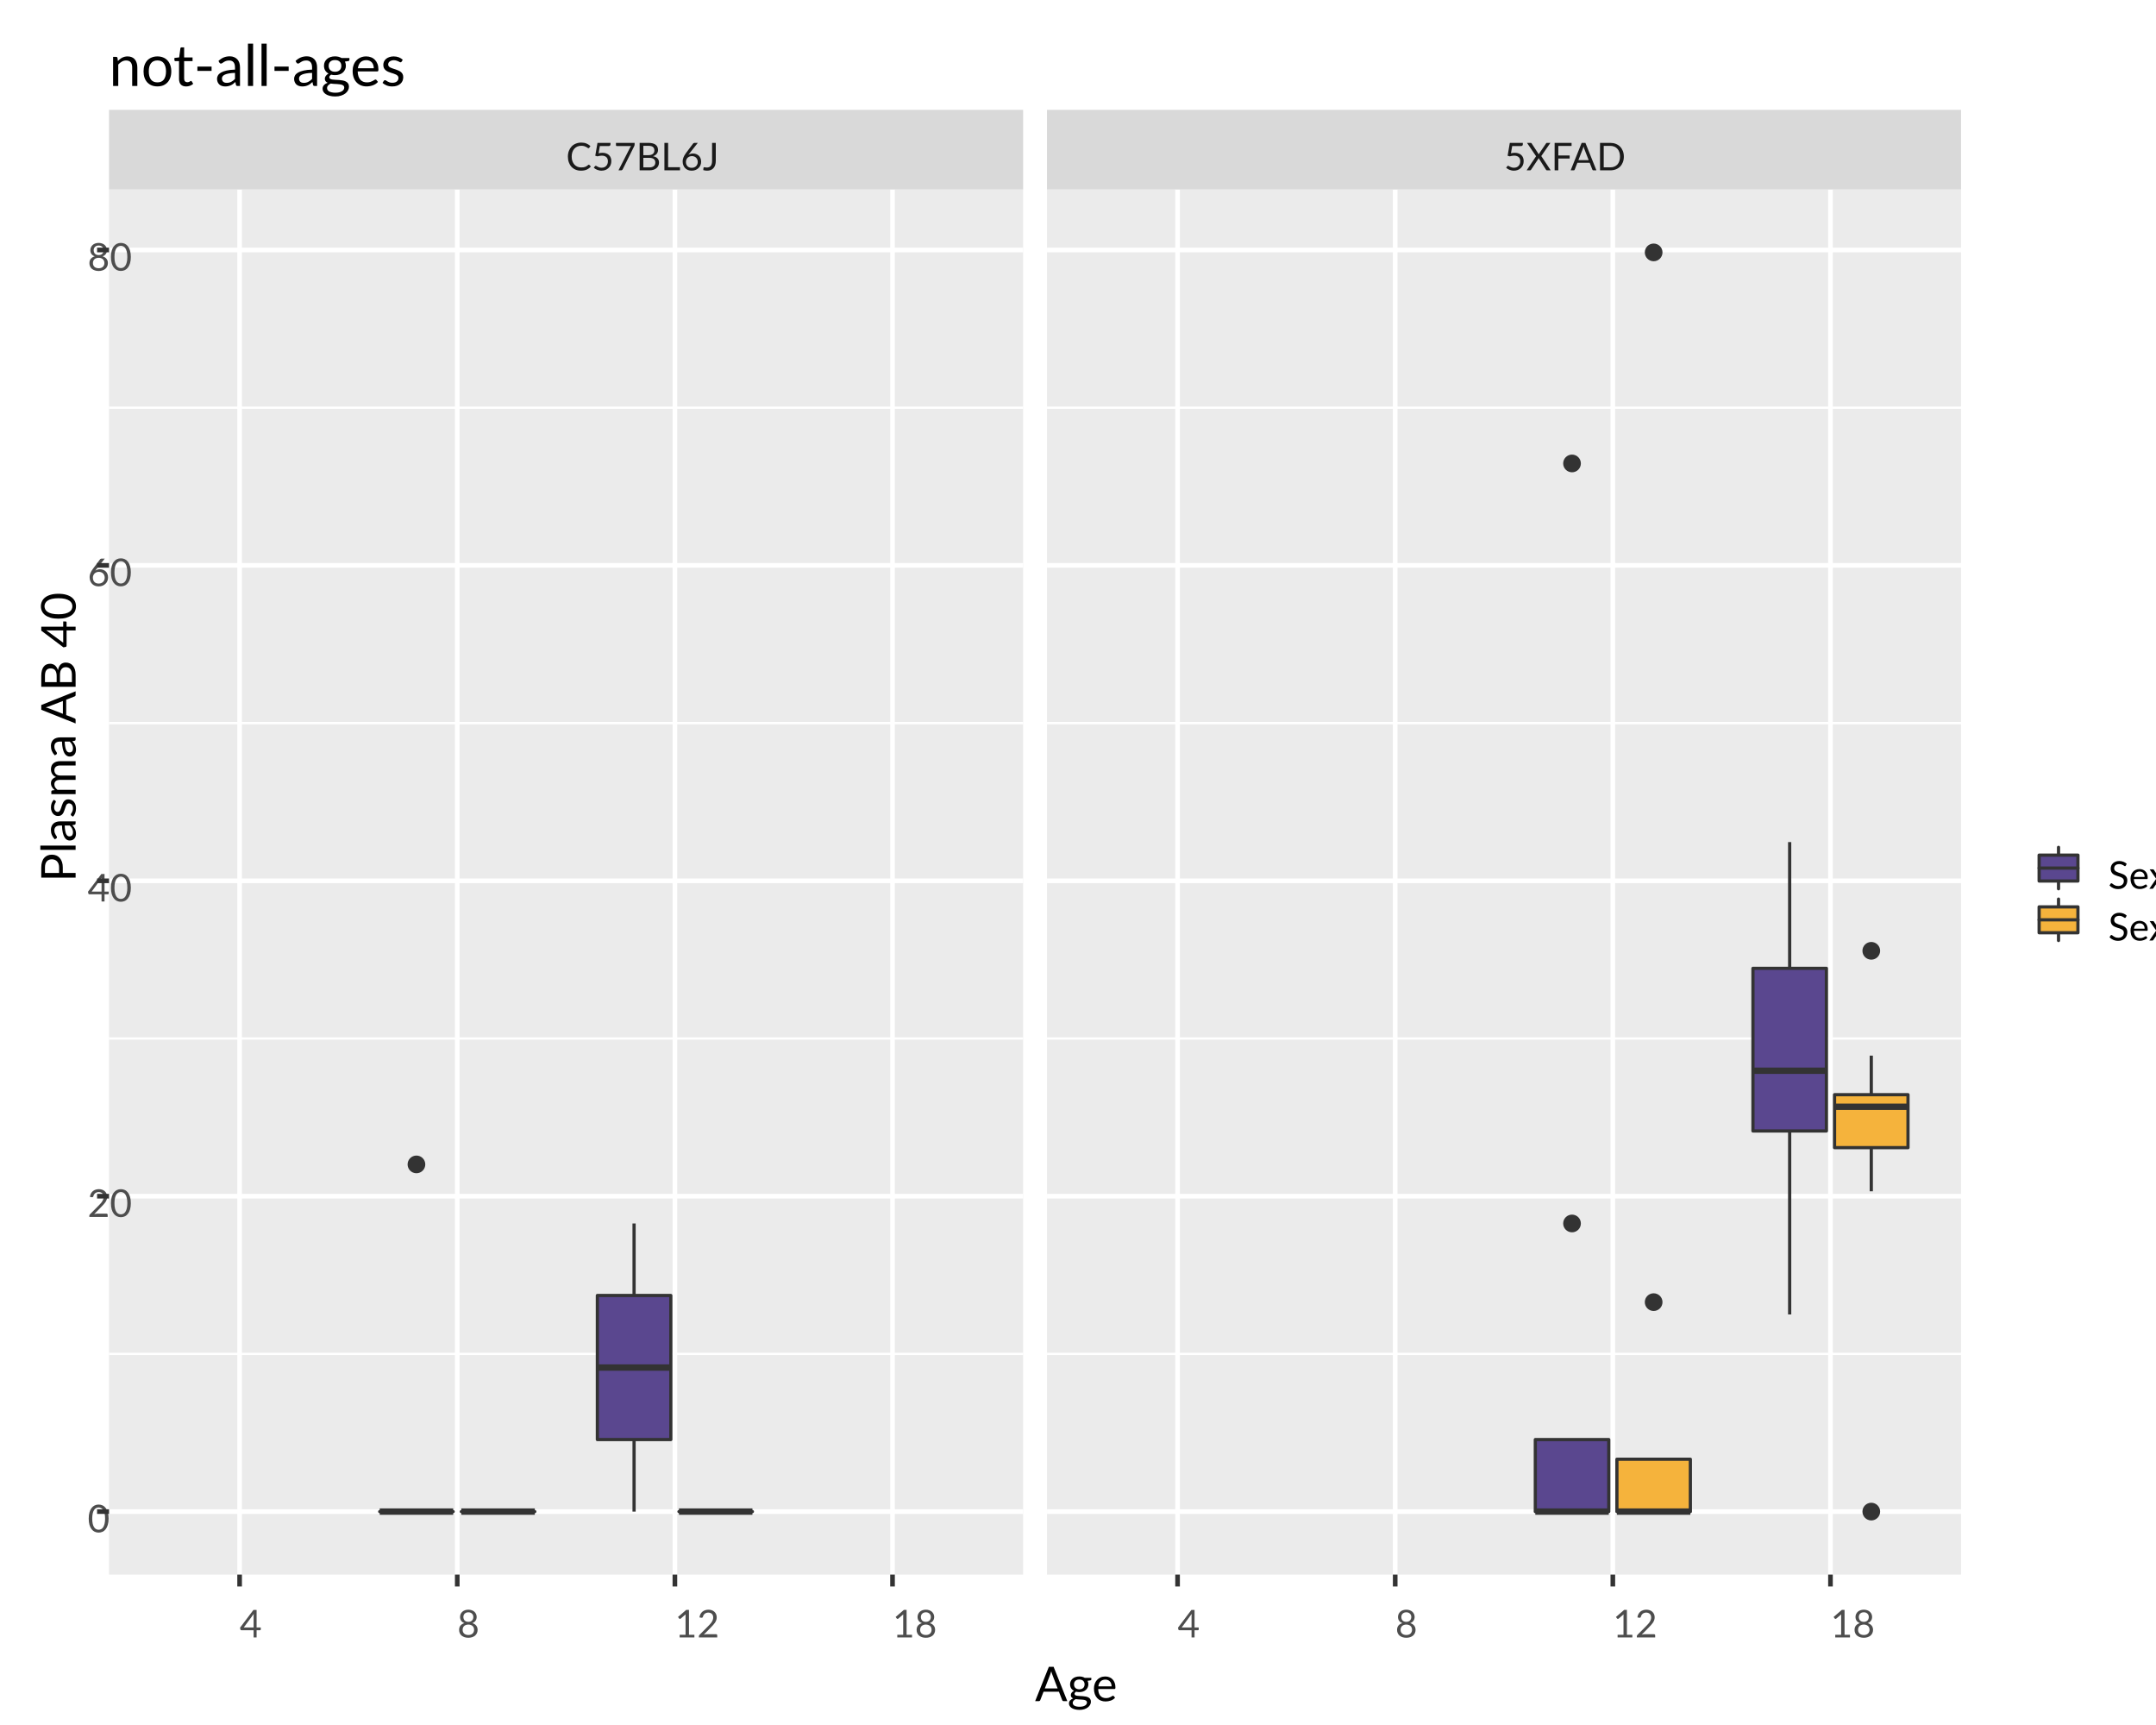
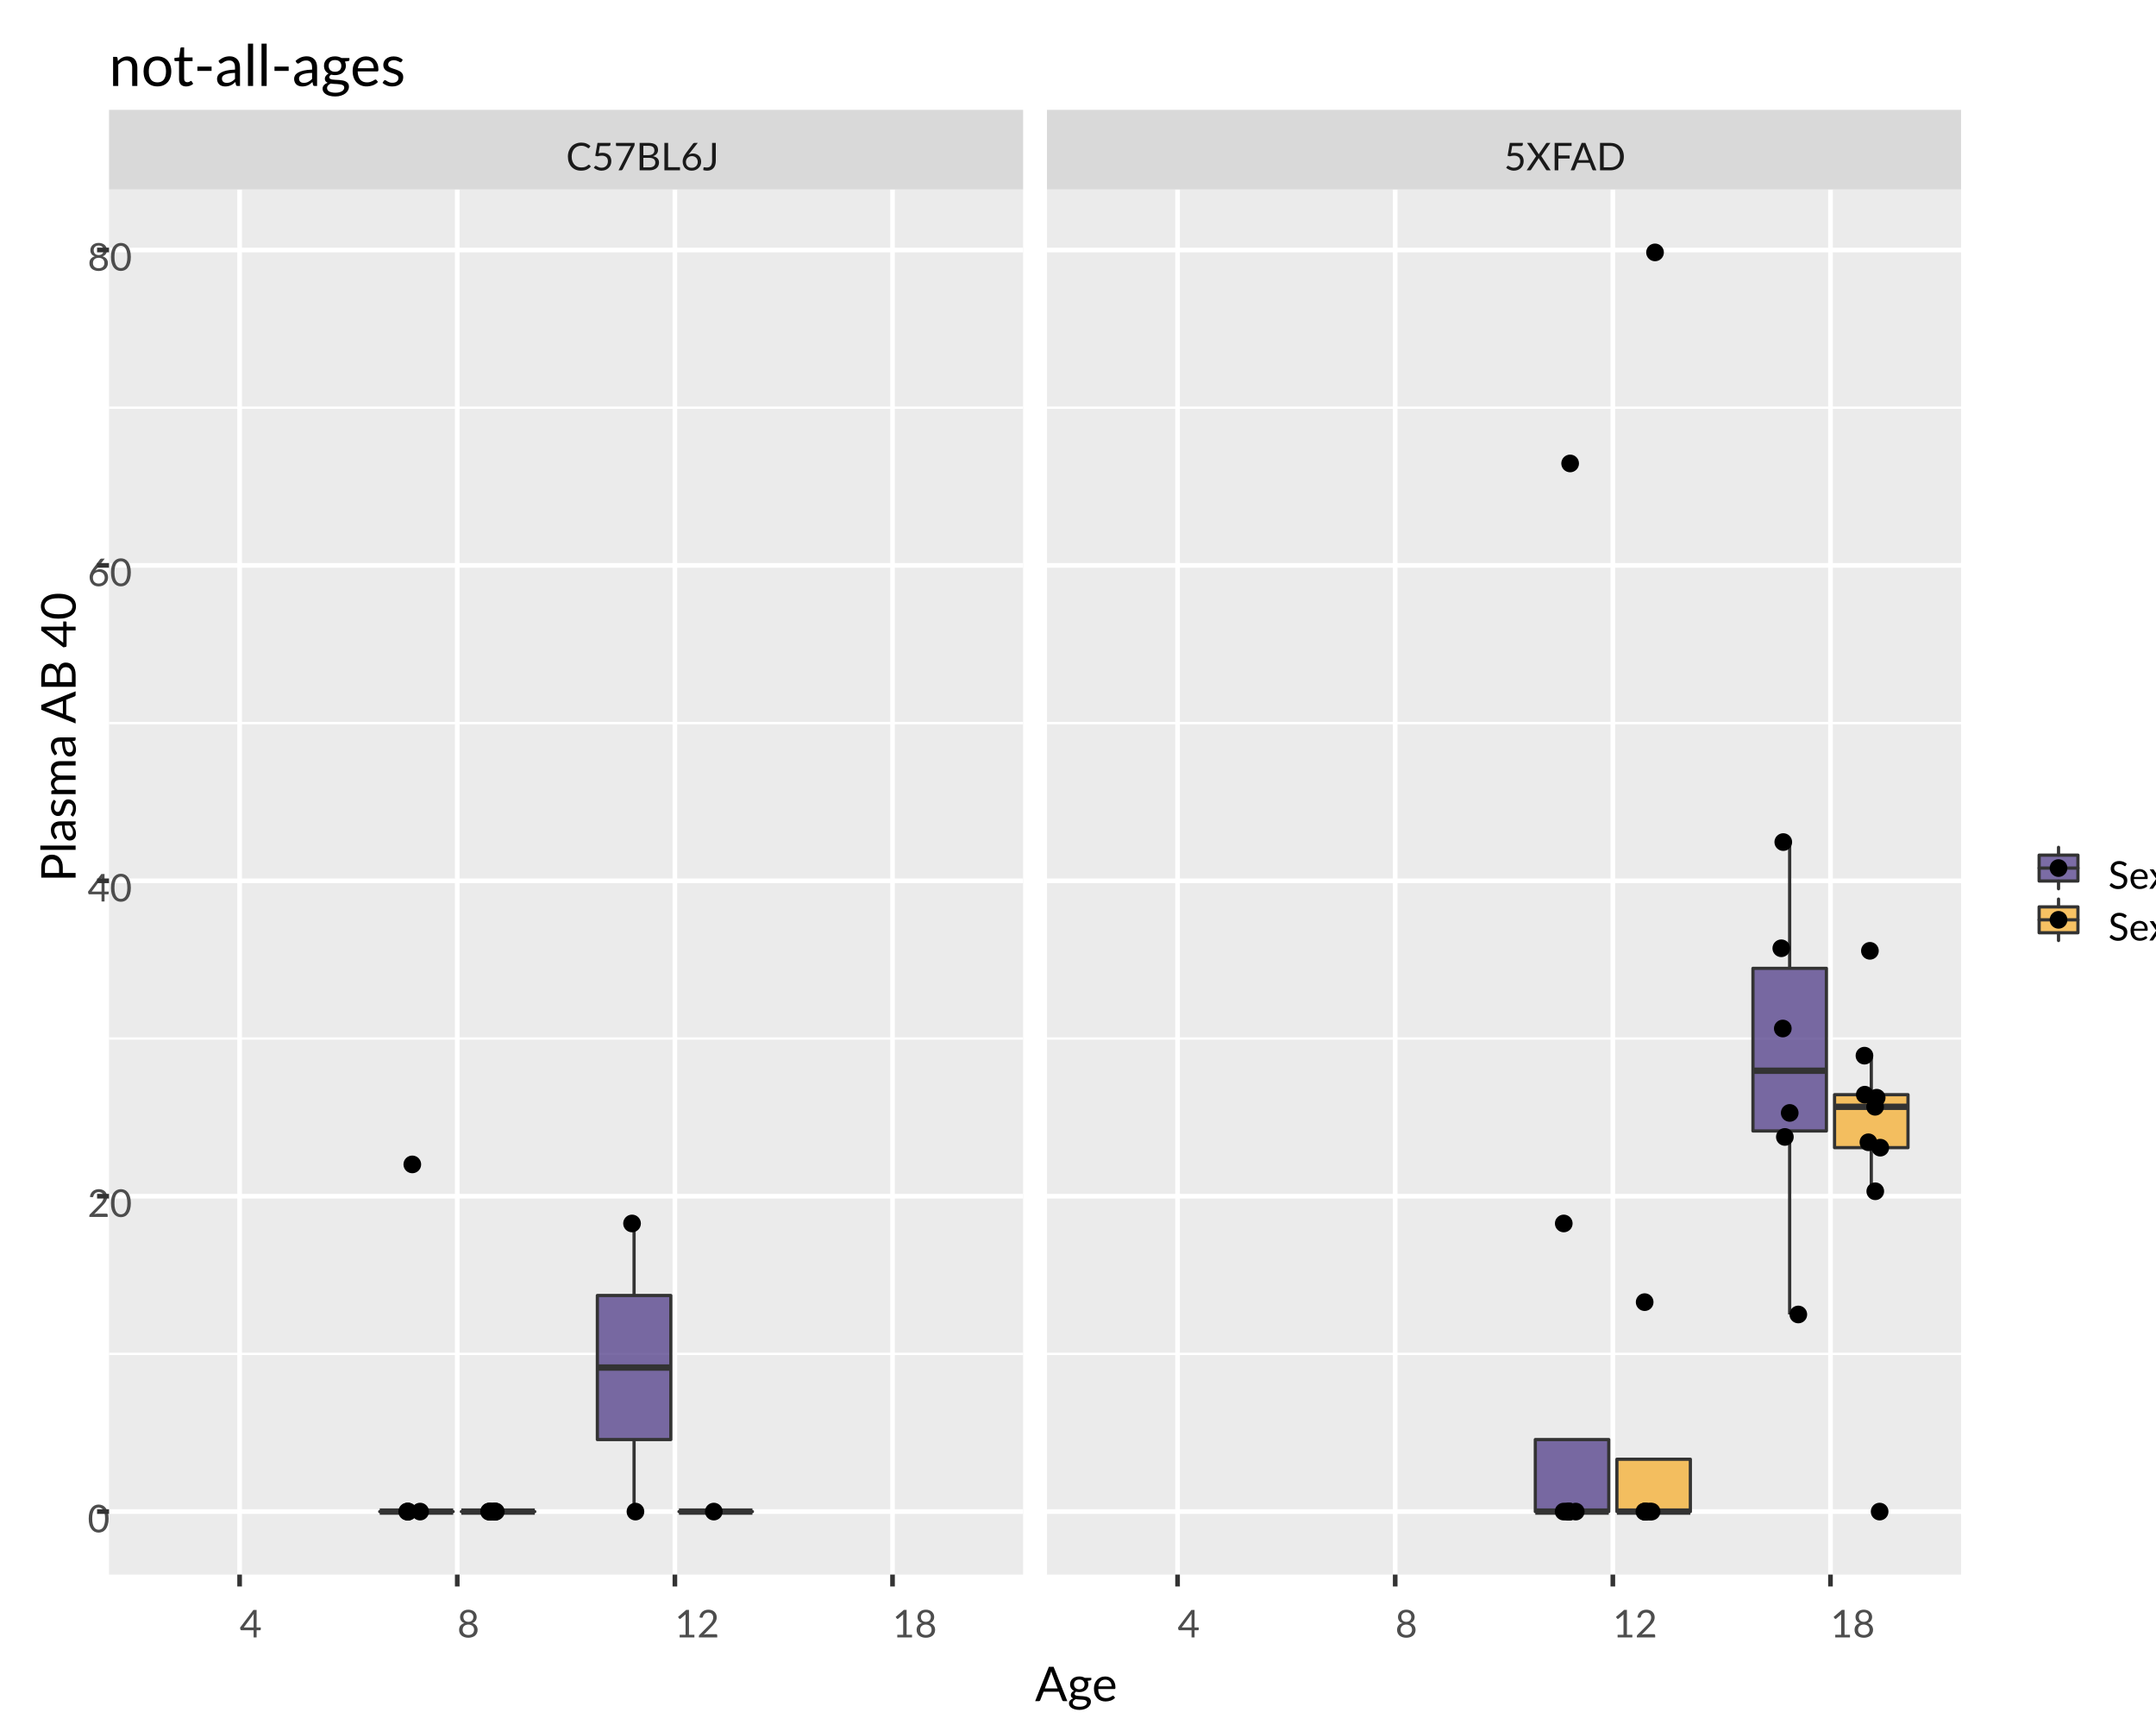
<svg xmlns="http://www.w3.org/2000/svg" viewBox="0 0 720.00 576.00">
  <defs>
    <style type="text/css">
    line, polyline, polygon, path, rect, circle {
      fill: none;
      stroke: #000000;
      stroke-linecap: round;
      stroke-linejoin: round;
      stroke-miterlimit: 10.00;
    }
  </style>
  </defs>
  <rect width="100%" height="100%" style="stroke: none; fill: #FFFFFF;" />
  <rect x="0.00" y="0.00" width="720.00" height="576.00" style="stroke-width: 1.55; stroke: #FFFFFF; fill: #FFFFFF;" />
  <defs>
    <clipPath id="cpMzYuNDF8MzQxLjY3fDUyNS43N3w2My4yNQ==">
      <rect x="36.41" y="63.25" width="305.26" height="462.52" />
    </clipPath>
  </defs>
  <rect x="36.41" y="63.25" width="305.26" height="462.52" style="stroke-width: 1.55; stroke: none; fill: #EBEBEB;" clip-path="url(#cpMzYuNDF8MzQxLjY3fDUyNS43N3w2My4yNQ==)" />
  <polyline points="36.41,452.08 341.67,452.08 " style="stroke-width: 0.78; stroke: #FFFFFF; stroke-linecap: butt;" clip-path="url(#cpMzYuNDF8MzQxLjY3fDUyNS43N3w2My4yNQ==)" />
  <polyline points="36.41,346.77 341.67,346.77 " style="stroke-width: 0.78; stroke: #FFFFFF; stroke-linecap: butt;" clip-path="url(#cpMzYuNDF8MzQxLjY3fDUyNS43N3w2My4yNQ==)" />
  <polyline points="36.41,241.45 341.67,241.45 " style="stroke-width: 0.78; stroke: #FFFFFF; stroke-linecap: butt;" clip-path="url(#cpMzYuNDF8MzQxLjY3fDUyNS43N3w2My4yNQ==)" />
  <polyline points="36.41,136.13 341.67,136.13 " style="stroke-width: 0.78; stroke: #FFFFFF; stroke-linecap: butt;" clip-path="url(#cpMzYuNDF8MzQxLjY3fDUyNS43N3w2My4yNQ==)" />
  <polyline points="36.41,504.74 341.67,504.74 " style="stroke-width: 1.55; stroke: #FFFFFF; stroke-linecap: butt;" clip-path="url(#cpMzYuNDF8MzQxLjY3fDUyNS43N3w2My4yNQ==)" />
  <polyline points="36.41,399.43 341.67,399.43 " style="stroke-width: 1.55; stroke: #FFFFFF; stroke-linecap: butt;" clip-path="url(#cpMzYuNDF8MzQxLjY3fDUyNS43N3w2My4yNQ==)" />
  <polyline points="36.41,294.11 341.67,294.11 " style="stroke-width: 1.55; stroke: #FFFFFF; stroke-linecap: butt;" clip-path="url(#cpMzYuNDF8MzQxLjY3fDUyNS43N3w2My4yNQ==)" />
  <polyline points="36.41,188.79 341.67,188.79 " style="stroke-width: 1.55; stroke: #FFFFFF; stroke-linecap: butt;" clip-path="url(#cpMzYuNDF8MzQxLjY3fDUyNS43N3w2My4yNQ==)" />
  <polyline points="36.41,83.47 341.67,83.47 " style="stroke-width: 1.55; stroke: #FFFFFF; stroke-linecap: butt;" clip-path="url(#cpMzYuNDF8MzQxLjY3fDUyNS43N3w2My4yNQ==)" />
  <polyline points="80.02,525.77 80.02,63.25 " style="stroke-width: 1.55; stroke: #FFFFFF; stroke-linecap: butt;" clip-path="url(#cpMzYuNDF8MzQxLjY3fDUyNS43N3w2My4yNQ==)" />
  <polyline points="152.70,525.77 152.70,63.25 " style="stroke-width: 1.55; stroke: #FFFFFF; stroke-linecap: butt;" clip-path="url(#cpMzYuNDF8MzQxLjY3fDUyNS43N3w2My4yNQ==)" />
  <polyline points="225.38,525.77 225.38,63.25 " style="stroke-width: 1.55; stroke: #FFFFFF; stroke-linecap: butt;" clip-path="url(#cpMzYuNDF8MzQxLjY3fDUyNS43N3w2My4yNQ==)" />
  <polyline points="298.06,525.77 298.06,63.25 " style="stroke-width: 1.55; stroke: #FFFFFF; stroke-linecap: butt;" clip-path="url(#cpMzYuNDF8MzQxLjY3fDUyNS43N3w2My4yNQ==)" />
-   <circle cx="139.07" cy="388.81" r="1.95pt" style="stroke-width: 0.71; stroke: #333333; fill: #333333;" clip-path="url(#cpMzYuNDF8MzQxLjY3fDUyNS43N3w2My4yNQ==)" />
  <line x1="139.07" y1="504.74" x2="139.07" y2="504.74" style="stroke-width: 1.07; stroke: #333333; stroke-linecap: butt;" clip-path="url(#cpMzYuNDF8MzQxLjY3fDUyNS43N3w2My4yNQ==)" />
  <line x1="139.07" y1="504.74" x2="139.07" y2="504.74" style="stroke-width: 1.07; stroke: #333333; stroke-linecap: butt;" clip-path="url(#cpMzYuNDF8MzQxLjY3fDUyNS43N3w2My4yNQ==)" />
-   <polygon points="126.81,504.74 126.81,504.74 151.34,504.74 151.34,504.74 126.81,504.74 " style="stroke-width: 1.07; stroke: #333333; fill: #5A478F;" clip-path="url(#cpMzYuNDF8MzQxLjY3fDUyNS43N3w2My4yNQ==)" />
+   <polygon points="126.81,504.74 126.81,504.74 151.34,504.74 151.34,504.74 126.81,504.74 " style="stroke-width: 1.07; stroke: #333333; fill: #5A478F; fill-opacity: 0.80;" clip-path="url(#cpMzYuNDF8MzQxLjY3fDUyNS43N3w2My4yNQ==)" />
  <line x1="126.81" y1="504.74" x2="151.34" y2="504.74" style="stroke-width: 2.13; stroke: #333333; stroke-linecap: butt;" clip-path="url(#cpMzYuNDF8MzQxLjY3fDUyNS43N3w2My4yNQ==)" />
  <line x1="166.33" y1="504.74" x2="166.33" y2="504.74" style="stroke-width: 1.07; stroke: #333333; stroke-linecap: butt;" clip-path="url(#cpMzYuNDF8MzQxLjY3fDUyNS43N3w2My4yNQ==)" />
  <line x1="166.33" y1="504.74" x2="166.33" y2="504.74" style="stroke-width: 1.07; stroke: #333333; stroke-linecap: butt;" clip-path="url(#cpMzYuNDF8MzQxLjY3fDUyNS43N3w2My4yNQ==)" />
-   <polygon points="154.06,504.74 154.06,504.74 178.59,504.74 178.59,504.74 154.06,504.74 " style="stroke-width: 1.07; stroke: #333333; fill: #F5B33C;" clip-path="url(#cpMzYuNDF8MzQxLjY3fDUyNS43N3w2My4yNQ==)" />
+   <polygon points="154.06,504.74 154.06,504.74 178.59,504.74 178.59,504.74 154.06,504.74 " style="stroke-width: 1.07; stroke: #333333; fill: #F5B33C; fill-opacity: 0.80;" clip-path="url(#cpMzYuNDF8MzQxLjY3fDUyNS43N3w2My4yNQ==)" />
  <line x1="154.06" y1="504.74" x2="178.59" y2="504.74" style="stroke-width: 2.13; stroke: #333333; stroke-linecap: butt;" clip-path="url(#cpMzYuNDF8MzQxLjY3fDUyNS43N3w2My4yNQ==)" />
  <line x1="211.75" y1="432.58" x2="211.75" y2="408.53" style="stroke-width: 1.07; stroke: #333333; stroke-linecap: butt;" clip-path="url(#cpMzYuNDF8MzQxLjY3fDUyNS43N3w2My4yNQ==)" />
  <line x1="211.75" y1="480.69" x2="211.75" y2="504.74" style="stroke-width: 1.07; stroke: #333333; stroke-linecap: butt;" clip-path="url(#cpMzYuNDF8MzQxLjY3fDUyNS43N3w2My4yNQ==)" />
-   <polygon points="199.49,432.58 199.49,480.69 224.02,480.69 224.02,432.58 199.49,432.58 " style="stroke-width: 1.07; stroke: #333333; fill: #5A478F;" clip-path="url(#cpMzYuNDF8MzQxLjY3fDUyNS43N3w2My4yNQ==)" />
+   <polygon points="199.49,432.58 199.49,480.69 224.02,480.69 224.02,432.58 199.49,432.58 " style="stroke-width: 1.07; stroke: #333333; fill: #5A478F; fill-opacity: 0.80;" clip-path="url(#cpMzYuNDF8MzQxLjY3fDUyNS43N3w2My4yNQ==)" />
  <line x1="199.49" y1="456.64" x2="224.02" y2="456.64" style="stroke-width: 2.13; stroke: #333333; stroke-linecap: butt;" clip-path="url(#cpMzYuNDF8MzQxLjY3fDUyNS43N3w2My4yNQ==)" />
  <line x1="239.01" y1="504.74" x2="239.01" y2="504.74" style="stroke-width: 1.07; stroke: #333333; stroke-linecap: butt;" clip-path="url(#cpMzYuNDF8MzQxLjY3fDUyNS43N3w2My4yNQ==)" />
  <line x1="239.01" y1="504.74" x2="239.01" y2="504.74" style="stroke-width: 1.07; stroke: #333333; stroke-linecap: butt;" clip-path="url(#cpMzYuNDF8MzQxLjY3fDUyNS43N3w2My4yNQ==)" />
-   <polygon points="226.74,504.74 226.74,504.74 251.27,504.74 251.27,504.74 226.74,504.74 " style="stroke-width: 1.07; stroke: #333333; fill: #F5B33C;" clip-path="url(#cpMzYuNDF8MzQxLjY3fDUyNS43N3w2My4yNQ==)" />
+   <polygon points="226.74,504.74 226.74,504.74 251.27,504.74 251.27,504.74 226.74,504.74 " style="stroke-width: 1.07; stroke: #333333; fill: #F5B33C; fill-opacity: 0.80;" clip-path="url(#cpMzYuNDF8MzQxLjY3fDUyNS43N3w2My4yNQ==)" />
  <line x1="226.74" y1="504.74" x2="251.27" y2="504.74" style="stroke-width: 2.13; stroke: #333333; stroke-linecap: butt;" clip-path="url(#cpMzYuNDF8MzQxLjY3fDUyNS43N3w2My4yNQ==)" />
+   <circle cx="136.31" cy="504.74" r="1.95pt" style="stroke-width: 0.71; fill: #000000;" clip-path="url(#cpMzYuNDF8MzQxLjY3fDUyNS43N3w2My4yNQ==)" />
+   <circle cx="140.30" cy="504.74" r="1.95pt" style="stroke-width: 0.71; fill: #000000;" clip-path="url(#cpMzYuNDF8MzQxLjY3fDUyNS43N3w2My4yNQ==)" />
+   <circle cx="165.37" cy="504.74" r="1.95pt" style="stroke-width: 0.71; fill: #000000;" clip-path="url(#cpMzYuNDF8MzQxLjY3fDUyNS43N3w2My4yNQ==)" />
+   <circle cx="165.24" cy="504.74" r="1.95pt" style="stroke-width: 0.71; fill: #000000;" clip-path="url(#cpMzYuNDF8MzQxLjY3fDUyNS43N3w2My4yNQ==)" />
+   <circle cx="137.69" cy="388.81" r="1.95pt" style="stroke-width: 0.71; fill: #000000;" clip-path="url(#cpMzYuNDF8MzQxLjY3fDUyNS43N3w2My4yNQ==)" />
+   <circle cx="135.98" cy="504.74" r="1.95pt" style="stroke-width: 0.71; fill: #000000;" clip-path="url(#cpMzYuNDF8MzQxLjY3fDUyNS43N3w2My4yNQ==)" />
+   <circle cx="136.26" cy="504.74" r="1.95pt" style="stroke-width: 0.71; fill: #000000;" clip-path="url(#cpMzYuNDF8MzQxLjY3fDUyNS43N3w2My4yNQ==)" />
+   <circle cx="163.83" cy="504.74" r="1.95pt" style="stroke-width: 0.71; fill: #000000;" clip-path="url(#cpMzYuNDF8MzQxLjY3fDUyNS43N3w2My4yNQ==)" />
+   <circle cx="165.58" cy="504.74" r="1.95pt" style="stroke-width: 0.71; fill: #000000;" clip-path="url(#cpMzYuNDF8MzQxLjY3fDUyNS43N3w2My4yNQ==)" />
+   <circle cx="164.65" cy="504.74" r="1.95pt" style="stroke-width: 0.71; fill: #000000;" clip-path="url(#cpMzYuNDF8MzQxLjY3fDUyNS43N3w2My4yNQ==)" />
+   <circle cx="163.45" cy="504.74" r="1.95pt" style="stroke-width: 0.71; fill: #000000;" clip-path="url(#cpMzYuNDF8MzQxLjY3fDUyNS43N3w2My4yNQ==)" />
+   <circle cx="163.33" cy="504.74" r="1.95pt" style="stroke-width: 0.71; fill: #000000;" clip-path="url(#cpMzYuNDF8MzQxLjY3fDUyNS43N3w2My4yNQ==)" />
+   <circle cx="212.21" cy="504.74" r="1.95pt" style="stroke-width: 0.71; fill: #000000;" clip-path="url(#cpMzYuNDF8MzQxLjY3fDUyNS43N3w2My4yNQ==)" />
+   <circle cx="211.07" cy="408.53" r="1.95pt" style="stroke-width: 0.71; fill: #000000;" clip-path="url(#cpMzYuNDF8MzQxLjY3fDUyNS43N3w2My4yNQ==)" />
+   <circle cx="238.38" cy="504.74" r="1.95pt" style="stroke-width: 0.71; fill: #000000;" clip-path="url(#cpMzYuNDF8MzQxLjY3fDUyNS43N3w2My4yNQ==)" />
  <defs>
    <clipPath id="cpMC4wMHw3MjAuMDB8NTc2LjAwfDAuMDA=">
      <rect x="0.00" y="0.00" width="720.00" height="576.00" />
    </clipPath>
  </defs>
  <defs>
    <clipPath id="cpMzQ5LjY0fDY1NC45MHw1MjUuNzd8NjMuMjU=">
      <rect x="349.64" y="63.25" width="305.26" height="462.52" />
    </clipPath>
  </defs>
  <rect x="349.64" y="63.25" width="305.26" height="462.52" style="stroke-width: 1.55; stroke: none; fill: #EBEBEB;" clip-path="url(#cpMzQ5LjY0fDY1NC45MHw1MjUuNzd8NjMuMjU=)" />
  <polyline points="349.64,452.08 654.90,452.08 " style="stroke-width: 0.78; stroke: #FFFFFF; stroke-linecap: butt;" clip-path="url(#cpMzQ5LjY0fDY1NC45MHw1MjUuNzd8NjMuMjU=)" />
  <polyline points="349.64,346.77 654.90,346.77 " style="stroke-width: 0.78; stroke: #FFFFFF; stroke-linecap: butt;" clip-path="url(#cpMzQ5LjY0fDY1NC45MHw1MjUuNzd8NjMuMjU=)" />
  <polyline points="349.64,241.45 654.90,241.45 " style="stroke-width: 0.78; stroke: #FFFFFF; stroke-linecap: butt;" clip-path="url(#cpMzQ5LjY0fDY1NC45MHw1MjUuNzd8NjMuMjU=)" />
  <polyline points="349.64,136.13 654.90,136.13 " style="stroke-width: 0.78; stroke: #FFFFFF; stroke-linecap: butt;" clip-path="url(#cpMzQ5LjY0fDY1NC45MHw1MjUuNzd8NjMuMjU=)" />
  <polyline points="349.64,504.74 654.90,504.74 " style="stroke-width: 1.55; stroke: #FFFFFF; stroke-linecap: butt;" clip-path="url(#cpMzQ5LjY0fDY1NC45MHw1MjUuNzd8NjMuMjU=)" />
  <polyline points="349.64,399.43 654.90,399.43 " style="stroke-width: 1.55; stroke: #FFFFFF; stroke-linecap: butt;" clip-path="url(#cpMzQ5LjY0fDY1NC45MHw1MjUuNzd8NjMuMjU=)" />
  <polyline points="349.64,294.11 654.90,294.11 " style="stroke-width: 1.55; stroke: #FFFFFF; stroke-linecap: butt;" clip-path="url(#cpMzQ5LjY0fDY1NC45MHw1MjUuNzd8NjMuMjU=)" />
  <polyline points="349.64,188.79 654.90,188.79 " style="stroke-width: 1.55; stroke: #FFFFFF; stroke-linecap: butt;" clip-path="url(#cpMzQ5LjY0fDY1NC45MHw1MjUuNzd8NjMuMjU=)" />
  <polyline points="349.64,83.47 654.90,83.47 " style="stroke-width: 1.55; stroke: #FFFFFF; stroke-linecap: butt;" clip-path="url(#cpMzQ5LjY0fDY1NC45MHw1MjUuNzd8NjMuMjU=)" />
  <polyline points="393.25,525.77 393.25,63.25 " style="stroke-width: 1.55; stroke: #FFFFFF; stroke-linecap: butt;" clip-path="url(#cpMzQ5LjY0fDY1NC45MHw1MjUuNzd8NjMuMjU=)" />
  <polyline points="465.93,525.77 465.93,63.25 " style="stroke-width: 1.55; stroke: #FFFFFF; stroke-linecap: butt;" clip-path="url(#cpMzQ5LjY0fDY1NC45MHw1MjUuNzd8NjMuMjU=)" />
  <polyline points="538.61,525.77 538.61,63.25 " style="stroke-width: 1.55; stroke: #FFFFFF; stroke-linecap: butt;" clip-path="url(#cpMzQ5LjY0fDY1NC45MHw1MjUuNzd8NjMuMjU=)" />
  <polyline points="611.29,525.77 611.29,63.25 " style="stroke-width: 1.55; stroke: #FFFFFF; stroke-linecap: butt;" clip-path="url(#cpMzQ5LjY0fDY1NC45MHw1MjUuNzd8NjMuMjU=)" />
-   <circle cx="524.98" cy="408.53" r="1.95pt" style="stroke-width: 0.71; stroke: #333333; fill: #333333;" clip-path="url(#cpMzQ5LjY0fDY1NC45MHw1MjUuNzd8NjMuMjU=)" />
-   <circle cx="524.98" cy="154.75" r="1.95pt" style="stroke-width: 0.71; stroke: #333333; fill: #333333;" clip-path="url(#cpMzQ5LjY0fDY1NC45MHw1MjUuNzd8NjMuMjU=)" />
  <line x1="524.98" y1="480.69" x2="524.98" y2="480.69" style="stroke-width: 1.07; stroke: #333333; stroke-linecap: butt;" clip-path="url(#cpMzQ5LjY0fDY1NC45MHw1MjUuNzd8NjMuMjU=)" />
  <line x1="524.98" y1="504.74" x2="524.98" y2="504.74" style="stroke-width: 1.07; stroke: #333333; stroke-linecap: butt;" clip-path="url(#cpMzQ5LjY0fDY1NC45MHw1MjUuNzd8NjMuMjU=)" />
-   <polygon points="512.72,480.69 512.72,504.74 537.25,504.74 537.25,480.69 512.72,480.69 " style="stroke-width: 1.07; stroke: #333333; fill: #5A478F;" clip-path="url(#cpMzQ5LjY0fDY1NC45MHw1MjUuNzd8NjMuMjU=)" />
+   <polygon points="512.72,480.69 512.72,504.74 537.25,504.74 537.25,480.69 512.72,480.69 " style="stroke-width: 1.07; stroke: #333333; fill: #5A478F; fill-opacity: 0.80;" clip-path="url(#cpMzQ5LjY0fDY1NC45MHw1MjUuNzd8NjMuMjU=)" />
  <line x1="512.72" y1="504.74" x2="537.25" y2="504.74" style="stroke-width: 2.13; stroke: #333333; stroke-linecap: butt;" clip-path="url(#cpMzQ5LjY0fDY1NC45MHw1MjUuNzd8NjMuMjU=)" />
-   <circle cx="552.24" cy="434.80" r="1.95pt" style="stroke-width: 0.71; stroke: #333333; fill: #333333;" clip-path="url(#cpMzQ5LjY0fDY1NC45MHw1MjUuNzd8NjMuMjU=)" />
-   <circle cx="552.24" cy="84.28" r="1.95pt" style="stroke-width: 0.71; stroke: #333333; fill: #333333;" clip-path="url(#cpMzQ5LjY0fDY1NC45MHw1MjUuNzd8NjMuMjU=)" />
  <line x1="552.24" y1="487.26" x2="552.24" y2="487.26" style="stroke-width: 1.07; stroke: #333333; stroke-linecap: butt;" clip-path="url(#cpMzQ5LjY0fDY1NC45MHw1MjUuNzd8NjMuMjU=)" />
  <line x1="552.24" y1="504.74" x2="552.24" y2="504.74" style="stroke-width: 1.07; stroke: #333333; stroke-linecap: butt;" clip-path="url(#cpMzQ5LjY0fDY1NC45MHw1MjUuNzd8NjMuMjU=)" />
-   <polygon points="539.97,487.26 539.97,504.74 564.50,504.74 564.50,487.26 539.97,487.26 " style="stroke-width: 1.07; stroke: #333333; fill: #F5B33C;" clip-path="url(#cpMzQ5LjY0fDY1NC45MHw1MjUuNzd8NjMuMjU=)" />
+   <polygon points="539.97,487.26 539.97,504.74 564.50,504.74 564.50,487.26 539.97,487.26 " style="stroke-width: 1.07; stroke: #333333; fill: #F5B33C; fill-opacity: 0.80;" clip-path="url(#cpMzQ5LjY0fDY1NC45MHw1MjUuNzd8NjMuMjU=)" />
  <line x1="539.97" y1="504.74" x2="564.50" y2="504.74" style="stroke-width: 2.13; stroke: #333333; stroke-linecap: butt;" clip-path="url(#cpMzQ5LjY0fDY1NC45MHw1MjUuNzd8NjMuMjU=)" />
  <line x1="597.66" y1="323.34" x2="597.66" y2="281.18" style="stroke-width: 1.07; stroke: #333333; stroke-linecap: butt;" clip-path="url(#cpMzQ5LjY0fDY1NC45MHw1MjUuNzd8NjMuMjU=)" />
  <line x1="597.66" y1="377.64" x2="597.66" y2="438.92" style="stroke-width: 1.07; stroke: #333333; stroke-linecap: butt;" clip-path="url(#cpMzQ5LjY0fDY1NC45MHw1MjUuNzd8NjMuMjU=)" />
-   <polygon points="585.40,323.34 585.40,377.64 609.93,377.64 609.93,323.34 585.40,323.34 " style="stroke-width: 1.07; stroke: #333333; fill: #5A478F;" clip-path="url(#cpMzQ5LjY0fDY1NC45MHw1MjUuNzd8NjMuMjU=)" />
+   <polygon points="585.40,323.34 585.40,377.64 609.93,377.64 609.93,323.34 585.40,323.34 " style="stroke-width: 1.07; stroke: #333333; fill: #5A478F; fill-opacity: 0.80;" clip-path="url(#cpMzQ5LjY0fDY1NC45MHw1MjUuNzd8NjMuMjU=)" />
  <line x1="585.40" y1="357.53" x2="609.93" y2="357.53" style="stroke-width: 2.13; stroke: #333333; stroke-linecap: butt;" clip-path="url(#cpMzQ5LjY0fDY1NC45MHw1MjUuNzd8NjMuMjU=)" />
-   <circle cx="624.92" cy="504.74" r="1.95pt" style="stroke-width: 0.71; stroke: #333333; fill: #333333;" clip-path="url(#cpMzQ5LjY0fDY1NC45MHw1MjUuNzd8NjMuMjU=)" />
-   <circle cx="624.92" cy="317.49" r="1.95pt" style="stroke-width: 0.71; stroke: #333333; fill: #333333;" clip-path="url(#cpMzQ5LjY0fDY1NC45MHw1MjUuNzd8NjMuMjU=)" />
  <line x1="624.92" y1="365.53" x2="624.92" y2="352.50" style="stroke-width: 1.07; stroke: #333333; stroke-linecap: butt;" clip-path="url(#cpMzQ5LjY0fDY1NC45MHw1MjUuNzd8NjMuMjU=)" />
  <line x1="624.92" y1="383.22" x2="624.92" y2="397.78" style="stroke-width: 1.07; stroke: #333333; stroke-linecap: butt;" clip-path="url(#cpMzQ5LjY0fDY1NC45MHw1MjUuNzd8NjMuMjU=)" />
-   <polygon points="612.65,365.53 612.65,383.22 637.18,383.22 637.18,365.53 612.65,365.53 " style="stroke-width: 1.07; stroke: #333333; fill: #F5B33C;" clip-path="url(#cpMzQ5LjY0fDY1NC45MHw1MjUuNzd8NjMuMjU=)" />
+   <polygon points="612.65,365.53 612.65,383.22 637.18,383.22 637.18,365.53 612.65,365.53 " style="stroke-width: 1.07; stroke: #333333; fill: #F5B33C; fill-opacity: 0.80;" clip-path="url(#cpMzQ5LjY0fDY1NC45MHw1MjUuNzd8NjMuMjU=)" />
  <line x1="612.65" y1="369.57" x2="637.18" y2="369.57" style="stroke-width: 2.13; stroke: #333333; stroke-linecap: butt;" clip-path="url(#cpMzQ5LjY0fDY1NC45MHw1MjUuNzd8NjMuMjU=)" />
+   <circle cx="522.22" cy="408.53" r="1.95pt" style="stroke-width: 0.71; fill: #000000;" clip-path="url(#cpMzQ5LjY0fDY1NC45MHw1MjUuNzd8NjMuMjU=)" />
+   <circle cx="526.22" cy="504.74" r="1.95pt" style="stroke-width: 0.71; fill: #000000;" clip-path="url(#cpMzQ5LjY0fDY1NC45MHw1MjUuNzd8NjMuMjU=)" />
+   <circle cx="524.03" cy="504.74" r="1.95pt" style="stroke-width: 0.71; fill: #000000;" clip-path="url(#cpMzQ5LjY0fDY1NC45MHw1MjUuNzd8NjMuMjU=)" />
+   <circle cx="523.90" cy="504.74" r="1.95pt" style="stroke-width: 0.71; fill: #000000;" clip-path="url(#cpMzQ5LjY0fDY1NC45MHw1MjUuNzd8NjMuMjU=)" />
+   <circle cx="550.86" cy="504.74" r="1.95pt" style="stroke-width: 0.71; fill: #000000;" clip-path="url(#cpMzQ5LjY0fDY1NC45MHw1MjUuNzd8NjMuMjU=)" />
+   <circle cx="549.15" cy="504.74" r="1.95pt" style="stroke-width: 0.71; fill: #000000;" clip-path="url(#cpMzQ5LjY0fDY1NC45MHw1MjUuNzd8NjMuMjU=)" />
+   <circle cx="549.43" cy="504.74" r="1.95pt" style="stroke-width: 0.71; fill: #000000;" clip-path="url(#cpMzQ5LjY0fDY1NC45MHw1MjUuNzd8NjMuMjU=)" />
+   <circle cx="549.74" cy="504.74" r="1.95pt" style="stroke-width: 0.71; fill: #000000;" clip-path="url(#cpMzQ5LjY0fDY1NC45MHw1MjUuNzd8NjMuMjU=)" />
+   <circle cx="524.23" cy="504.74" r="1.95pt" style="stroke-width: 0.71; fill: #000000;" clip-path="url(#cpMzQ5LjY0fDY1NC45MHw1MjUuNzd8NjMuMjU=)" />
+   <circle cx="523.30" cy="504.74" r="1.95pt" style="stroke-width: 0.71; fill: #000000;" clip-path="url(#cpMzQ5LjY0fDY1NC45MHw1MjUuNzd8NjMuMjU=)" />
+   <circle cx="549.36" cy="504.74" r="1.95pt" style="stroke-width: 0.71; fill: #000000;" clip-path="url(#cpMzQ5LjY0fDY1NC45MHw1MjUuNzd8NjMuMjU=)" />
+   <circle cx="549.24" cy="434.80" r="1.95pt" style="stroke-width: 0.71; fill: #000000;" clip-path="url(#cpMzQ5LjY0fDY1NC45MHw1MjUuNzd8NjMuMjU=)" />
+   <circle cx="552.70" cy="84.28" r="1.95pt" style="stroke-width: 0.71; fill: #000000;" clip-path="url(#cpMzQ5LjY0fDY1NC45MHw1MjUuNzd8NjMuMjU=)" />
+   <circle cx="551.55" cy="504.74" r="1.95pt" style="stroke-width: 0.71; fill: #000000;" clip-path="url(#cpMzQ5LjY0fDY1NC45MHw1MjUuNzd8NjMuMjU=)" />
+   <circle cx="524.35" cy="154.75" r="1.95pt" style="stroke-width: 0.71; fill: #000000;" clip-path="url(#cpMzQ5LjY0fDY1NC45MHw1MjUuNzd8NjMuMjU=)" />
+   <circle cx="522.18" cy="504.74" r="1.95pt" style="stroke-width: 0.71; fill: #000000;" clip-path="url(#cpMzQ5LjY0fDY1NC45MHw1MjUuNzd8NjMuMjU=)" />
+   <circle cx="627.92" cy="383.22" r="1.95pt" style="stroke-width: 0.71; fill: #000000;" clip-path="url(#cpMzQ5LjY0fDY1NC45MHw1MjUuNzd8NjMuMjU=)" />
+   <circle cx="627.71" cy="504.74" r="1.95pt" style="stroke-width: 0.71; fill: #000000;" clip-path="url(#cpMzQ5LjY0fDY1NC45MHw1MjUuNzd8NjMuMjU=)" />
+   <circle cx="622.75" cy="365.53" r="1.95pt" style="stroke-width: 0.71; fill: #000000;" clip-path="url(#cpMzQ5LjY0fDY1NC45MHw1MjUuNzd8NjMuMjU=)" />
+   <circle cx="626.19" cy="369.57" r="1.95pt" style="stroke-width: 0.71; fill: #000000;" clip-path="url(#cpMzQ5LjY0fDY1NC45MHw1MjUuNzd8NjMuMjU=)" />
+   <circle cx="623.96" cy="381.42" r="1.95pt" style="stroke-width: 0.71; fill: #000000;" clip-path="url(#cpMzQ5LjY0fDY1NC45MHw1MjUuNzd8NjMuMjU=)" />
+   <circle cx="626.72" cy="366.54" r="1.95pt" style="stroke-width: 0.71; fill: #000000;" clip-path="url(#cpMzQ5LjY0fDY1NC45MHw1MjUuNzd8NjMuMjU=)" />
+   <circle cx="626.25" cy="397.78" r="1.95pt" style="stroke-width: 0.71; fill: #000000;" clip-path="url(#cpMzQ5LjY0fDY1NC45MHw1MjUuNzd8NjMuMjU=)" />
+   <circle cx="622.64" cy="352.50" r="1.95pt" style="stroke-width: 0.71; fill: #000000;" clip-path="url(#cpMzQ5LjY0fDY1NC45MHw1MjUuNzd8NjMuMjU=)" />
+   <circle cx="624.46" cy="317.49" r="1.95pt" style="stroke-width: 0.71; fill: #000000;" clip-path="url(#cpMzQ5LjY0fDY1NC45MHw1MjUuNzd8NjMuMjU=)" />
+   <circle cx="595.37" cy="343.43" r="1.95pt" style="stroke-width: 0.71; fill: #000000;" clip-path="url(#cpMzQ5LjY0fDY1NC45MHw1MjUuNzd8NjMuMjU=)" />
+   <circle cx="596.06" cy="379.64" r="1.95pt" style="stroke-width: 0.71; fill: #000000;" clip-path="url(#cpMzQ5LjY0fDY1NC45MHw1MjUuNzd8NjMuMjU=)" />
+   <circle cx="594.87" cy="316.64" r="1.95pt" style="stroke-width: 0.71; fill: #000000;" clip-path="url(#cpMzQ5LjY0fDY1NC45MHw1MjUuNzd8NjMuMjU=)" />
+   <circle cx="597.68" cy="371.62" r="1.95pt" style="stroke-width: 0.71; fill: #000000;" clip-path="url(#cpMzQ5LjY0fDY1NC45MHw1MjUuNzd8NjMuMjU=)" />
+   <circle cx="600.55" cy="438.92" r="1.95pt" style="stroke-width: 0.71; fill: #000000;" clip-path="url(#cpMzQ5LjY0fDY1NC45MHw1MjUuNzd8NjMuMjU=)" />
+   <circle cx="595.53" cy="281.18" r="1.95pt" style="stroke-width: 0.71; fill: #000000;" clip-path="url(#cpMzQ5LjY0fDY1NC45MHw1MjUuNzd8NjMuMjU=)" />
  <defs>
    <clipPath id="cpMC4wMHw3MjAuMDB8NTc2LjAwfDAuMDA=">
      <rect x="0.00" y="0.00" width="720.00" height="576.00" />
    </clipPath>
  </defs>
  <defs>
    <clipPath id="cpMzYuNDF8MzQxLjY3fDYzLjI1fDM2LjY4">
      <rect x="36.41" y="36.68" width="305.26" height="26.58" />
    </clipPath>
  </defs>
  <rect x="36.41" y="36.68" width="305.26" height="26.58" style="stroke-width: 1.55; stroke: none; fill: #D9D9D9;" clip-path="url(#cpMzYuNDF8MzQxLjY3fDYzLjI1fDM2LjY4)" />
  <g clip-path="url(#cpMzYuNDF8MzQxLjY3fDYzLjI1fDM2LjY4)">
    <text x="189.04" y="56.88" style="font-size: 12.80px; fill: #1A1A1A; font-family: Lato;" textLength="0.00px" lengthAdjust="spacingAndGlyphs">C57BL6J</text>
  </g>
  <defs>
    <clipPath id="cpMC4wMHw3MjAuMDB8NTc2LjAwfDAuMDA=">
      <rect x="0.00" y="0.00" width="720.00" height="576.00" />
    </clipPath>
  </defs>
  <defs>
    <clipPath id="cpMzQ5LjY0fDY1NC45MHw2My4yNXwzNi42OA==">
      <rect x="349.64" y="36.68" width="305.26" height="26.58" />
    </clipPath>
  </defs>
  <rect x="349.64" y="36.68" width="305.26" height="26.58" style="stroke-width: 1.55; stroke: none; fill: #D9D9D9;" clip-path="url(#cpMzQ5LjY0fDY1NC45MHw2My4yNXwzNi42OA==)" />
  <g clip-path="url(#cpMzQ5LjY0fDY1NC45MHw2My4yNXwzNi42OA==)">
    <text x="502.27" y="56.88" style="font-size: 12.80px; fill: #1A1A1A; font-family: Lato;" textLength="0.00px" lengthAdjust="spacingAndGlyphs">5XFAD</text>
  </g>
  <defs>
    <clipPath id="cpMC4wMHw3MjAuMDB8NTc2LjAwfDAuMDA=">
      <rect x="0.00" y="0.00" width="720.00" height="576.00" />
    </clipPath>
  </defs>
  <polyline points="80.02,529.75 80.02,525.77 " style="stroke-width: 1.55; stroke: #333333; stroke-linecap: butt;" clip-path="url(#cpMC4wMHw3MjAuMDB8NTc2LjAwfDAuMDA=)" />
  <polyline points="152.70,529.75 152.70,525.77 " style="stroke-width: 1.55; stroke: #333333; stroke-linecap: butt;" clip-path="url(#cpMC4wMHw3MjAuMDB8NTc2LjAwfDAuMDA=)" />
  <polyline points="225.38,529.75 225.38,525.77 " style="stroke-width: 1.55; stroke: #333333; stroke-linecap: butt;" clip-path="url(#cpMC4wMHw3MjAuMDB8NTc2LjAwfDAuMDA=)" />
  <polyline points="298.06,529.75 298.06,525.77 " style="stroke-width: 1.55; stroke: #333333; stroke-linecap: butt;" clip-path="url(#cpMC4wMHw3MjAuMDB8NTc2LjAwfDAuMDA=)" />
  <g clip-path="url(#cpMC4wMHw3MjAuMDB8NTc2LjAwfDAuMDA=)">
    <text x="80.02" y="546.76" style="font-size: 12.80px; fill: #4D4D4D; font-family: Lato;" textLength="0.00px" lengthAdjust="spacingAndGlyphs">4</text>
  </g>
  <g clip-path="url(#cpMC4wMHw3MjAuMDB8NTc2LjAwfDAuMDA=)">
    <text x="152.70" y="546.76" style="font-size: 12.80px; fill: #4D4D4D; font-family: Lato;" textLength="0.00px" lengthAdjust="spacingAndGlyphs">8</text>
  </g>
  <g clip-path="url(#cpMC4wMHw3MjAuMDB8NTc2LjAwfDAuMDA=)">
    <text x="225.38" y="546.76" style="font-size: 12.80px; fill: #4D4D4D; font-family: Lato;" textLength="0.00px" lengthAdjust="spacingAndGlyphs">12</text>
  </g>
  <g clip-path="url(#cpMC4wMHw3MjAuMDB8NTc2LjAwfDAuMDA=)">
    <text x="298.06" y="546.76" style="font-size: 12.80px; fill: #4D4D4D; font-family: Lato;" textLength="0.00px" lengthAdjust="spacingAndGlyphs">18</text>
  </g>
  <polyline points="393.25,529.75 393.25,525.77 " style="stroke-width: 1.55; stroke: #333333; stroke-linecap: butt;" clip-path="url(#cpMC4wMHw3MjAuMDB8NTc2LjAwfDAuMDA=)" />
  <polyline points="465.93,529.75 465.93,525.77 " style="stroke-width: 1.55; stroke: #333333; stroke-linecap: butt;" clip-path="url(#cpMC4wMHw3MjAuMDB8NTc2LjAwfDAuMDA=)" />
  <polyline points="538.61,529.75 538.61,525.77 " style="stroke-width: 1.55; stroke: #333333; stroke-linecap: butt;" clip-path="url(#cpMC4wMHw3MjAuMDB8NTc2LjAwfDAuMDA=)" />
  <polyline points="611.29,529.75 611.29,525.77 " style="stroke-width: 1.55; stroke: #333333; stroke-linecap: butt;" clip-path="url(#cpMC4wMHw3MjAuMDB8NTc2LjAwfDAuMDA=)" />
  <g clip-path="url(#cpMC4wMHw3MjAuMDB8NTc2LjAwfDAuMDA=)">
    <text x="393.25" y="546.76" style="font-size: 12.80px; fill: #4D4D4D; font-family: Lato;" textLength="0.00px" lengthAdjust="spacingAndGlyphs">4</text>
  </g>
  <g clip-path="url(#cpMC4wMHw3MjAuMDB8NTc2LjAwfDAuMDA=)">
    <text x="465.93" y="546.76" style="font-size: 12.80px; fill: #4D4D4D; font-family: Lato;" textLength="0.00px" lengthAdjust="spacingAndGlyphs">8</text>
  </g>
  <g clip-path="url(#cpMC4wMHw3MjAuMDB8NTc2LjAwfDAuMDA=)">
    <text x="538.61" y="546.76" style="font-size: 12.80px; fill: #4D4D4D; font-family: Lato;" textLength="0.00px" lengthAdjust="spacingAndGlyphs">12</text>
  </g>
  <g clip-path="url(#cpMC4wMHw3MjAuMDB8NTc2LjAwfDAuMDA=)">
    <text x="611.29" y="546.76" style="font-size: 12.80px; fill: #4D4D4D; font-family: Lato;" textLength="0.00px" lengthAdjust="spacingAndGlyphs">18</text>
  </g>
  <g clip-path="url(#cpMC4wMHw3MjAuMDB8NTc2LjAwfDAuMDA=)">
    <text x="29.24" y="511.66" style="font-size: 12.80px; fill: #4D4D4D; font-family: Lato;" textLength="0.00px" lengthAdjust="spacingAndGlyphs">0</text>
  </g>
  <g clip-path="url(#cpMC4wMHw3MjAuMDB8NTc2LjAwfDAuMDA=)">
    <text x="29.24" y="406.34" style="font-size: 12.80px; fill: #4D4D4D; font-family: Lato;" textLength="0.00px" lengthAdjust="spacingAndGlyphs">20</text>
  </g>
  <g clip-path="url(#cpMC4wMHw3MjAuMDB8NTc2LjAwfDAuMDA=)">
    <text x="29.24" y="301.02" style="font-size: 12.80px; fill: #4D4D4D; font-family: Lato;" textLength="0.00px" lengthAdjust="spacingAndGlyphs">40</text>
  </g>
  <g clip-path="url(#cpMC4wMHw3MjAuMDB8NTc2LjAwfDAuMDA=)">
    <text x="29.24" y="195.70" style="font-size: 12.80px; fill: #4D4D4D; font-family: Lato;" textLength="0.00px" lengthAdjust="spacingAndGlyphs">60</text>
  </g>
  <g clip-path="url(#cpMC4wMHw3MjAuMDB8NTc2LjAwfDAuMDA=)">
    <text x="29.24" y="90.38" style="font-size: 12.80px; fill: #4D4D4D; font-family: Lato;" textLength="0.00px" lengthAdjust="spacingAndGlyphs">80</text>
  </g>
  <polyline points="32.42,504.74 36.41,504.74 " style="stroke-width: 1.55; stroke: #333333; stroke-linecap: butt;" clip-path="url(#cpMC4wMHw3MjAuMDB8NTc2LjAwfDAuMDA=)" />
  <polyline points="32.42,399.43 36.41,399.43 " style="stroke-width: 1.55; stroke: #333333; stroke-linecap: butt;" clip-path="url(#cpMC4wMHw3MjAuMDB8NTc2LjAwfDAuMDA=)" />
  <polyline points="32.42,294.11 36.41,294.11 " style="stroke-width: 1.55; stroke: #333333; stroke-linecap: butt;" clip-path="url(#cpMC4wMHw3MjAuMDB8NTc2LjAwfDAuMDA=)" />
  <polyline points="32.42,188.79 36.41,188.79 " style="stroke-width: 1.55; stroke: #333333; stroke-linecap: butt;" clip-path="url(#cpMC4wMHw3MjAuMDB8NTc2LjAwfDAuMDA=)" />
  <polyline points="32.42,83.47 36.41,83.47 " style="stroke-width: 1.55; stroke: #333333; stroke-linecap: butt;" clip-path="url(#cpMC4wMHw3MjAuMDB8NTc2LjAwfDAuMDA=)" />
  <g clip-path="url(#cpMC4wMHw3MjAuMDB8NTc2LjAwfDAuMDA=)">
    <text x="345.65" y="568.03" style="font-size: 16.00px; font-family: Lato;" textLength="0.00px" lengthAdjust="spacingAndGlyphs">Age</text>
  </g>
  <g clip-path="url(#cpMC4wMHw3MjAuMDB8NTc2LjAwfDAuMDA=)">
    <text transform="translate(25.25,294.51) rotate(-90)" style="font-size: 16.00px; font-family: Lato;" textLength="0.00px" lengthAdjust="spacingAndGlyphs">Plasma AB 40</text>
  </g>
  <rect x="670.84" y="265.27" width="41.19" height="58.47" style="stroke-width: 1.55; stroke: none; fill: #FFFFFF;" clip-path="url(#cpMC4wMHw3MjAuMDB8NTc2LjAwfDAuMDA=)" />
  <polyline points="687.45,296.77 687.45,294.18 " style="stroke-width: 1.07; stroke: #333333;" clip-path="url(#cpMC4wMHw3MjAuMDB8NTc2LjAwfDAuMDA=)" />
  <polyline points="687.45,285.54 687.45,282.94 " style="stroke-width: 1.07; stroke: #333333;" clip-path="url(#cpMC4wMHw3MjAuMDB8NTc2LjAwfDAuMDA=)" />
-   <rect x="680.97" y="285.54" width="12.96" height="8.64" style="stroke-width: 1.07; stroke: #333333; fill: #5A478F;" clip-path="url(#cpMC4wMHw3MjAuMDB8NTc2LjAwfDAuMDA=)" />
+   <rect x="680.97" y="285.54" width="12.96" height="8.64" style="stroke-width: 1.07; stroke: #333333; fill: #5A478F; fill-opacity: 0.80;" clip-path="url(#cpMC4wMHw3MjAuMDB8NTc2LjAwfDAuMDA=)" />
  <polyline points="680.97,289.86 693.93,289.86 " style="stroke-width: 1.07; stroke: #333333;" clip-path="url(#cpMC4wMHw3MjAuMDB8NTc2LjAwfDAuMDA=)" />
+   <circle cx="687.45" cy="289.86" r="1.95pt" style="stroke-width: 0.71; fill: #000000;" clip-path="url(#cpMC4wMHw3MjAuMDB8NTc2LjAwfDAuMDA=)" />
  <polyline points="687.45,314.05 687.45,311.46 " style="stroke-width: 1.07; stroke: #333333;" clip-path="url(#cpMC4wMHw3MjAuMDB8NTc2LjAwfDAuMDA=)" />
  <polyline points="687.45,302.82 687.45,300.22 " style="stroke-width: 1.07; stroke: #333333;" clip-path="url(#cpMC4wMHw3MjAuMDB8NTc2LjAwfDAuMDA=)" />
-   <rect x="680.97" y="302.82" width="12.96" height="8.64" style="stroke-width: 1.07; stroke: #333333; fill: #F5B33C;" clip-path="url(#cpMC4wMHw3MjAuMDB8NTc2LjAwfDAuMDA=)" />
+   <rect x="680.97" y="302.82" width="12.96" height="8.64" style="stroke-width: 1.07; stroke: #333333; fill: #F5B33C; fill-opacity: 0.80;" clip-path="url(#cpMC4wMHw3MjAuMDB8NTc2LjAwfDAuMDA=)" />
  <polyline points="680.97,307.14 693.93,307.14 " style="stroke-width: 1.07; stroke: #333333;" clip-path="url(#cpMC4wMHw3MjAuMDB8NTc2LjAwfDAuMDA=)" />
+   <circle cx="687.45" cy="307.14" r="1.95pt" style="stroke-width: 0.71; fill: #000000;" clip-path="url(#cpMC4wMHw3MjAuMDB8NTc2LjAwfDAuMDA=)" />
  <g clip-path="url(#cpMC4wMHw3MjAuMDB8NTc2LjAwfDAuMDA=)">
    <text x="704.06" y="296.77" style="font-size: 12.80px; font-family: Lato;" textLength="0.00px" lengthAdjust="spacingAndGlyphs">Sex: Female</text>
  </g>
  <g clip-path="url(#cpMC4wMHw3MjAuMDB8NTc2LjAwfDAuMDA=)">
    <text x="704.06" y="314.05" style="font-size: 12.80px; font-family: Lato;" textLength="0.00px" lengthAdjust="spacingAndGlyphs">Sex: Male</text>
  </g>
  <g clip-path="url(#cpMC4wMHw3MjAuMDB8NTc2LjAwfDAuMDA=)">
    <text x="36.41" y="28.71" style="font-size: 19.20px; font-family: Lato;" textLength="0.00px" lengthAdjust="spacingAndGlyphs">not-all-ages</text>
  </g>
</svg>
